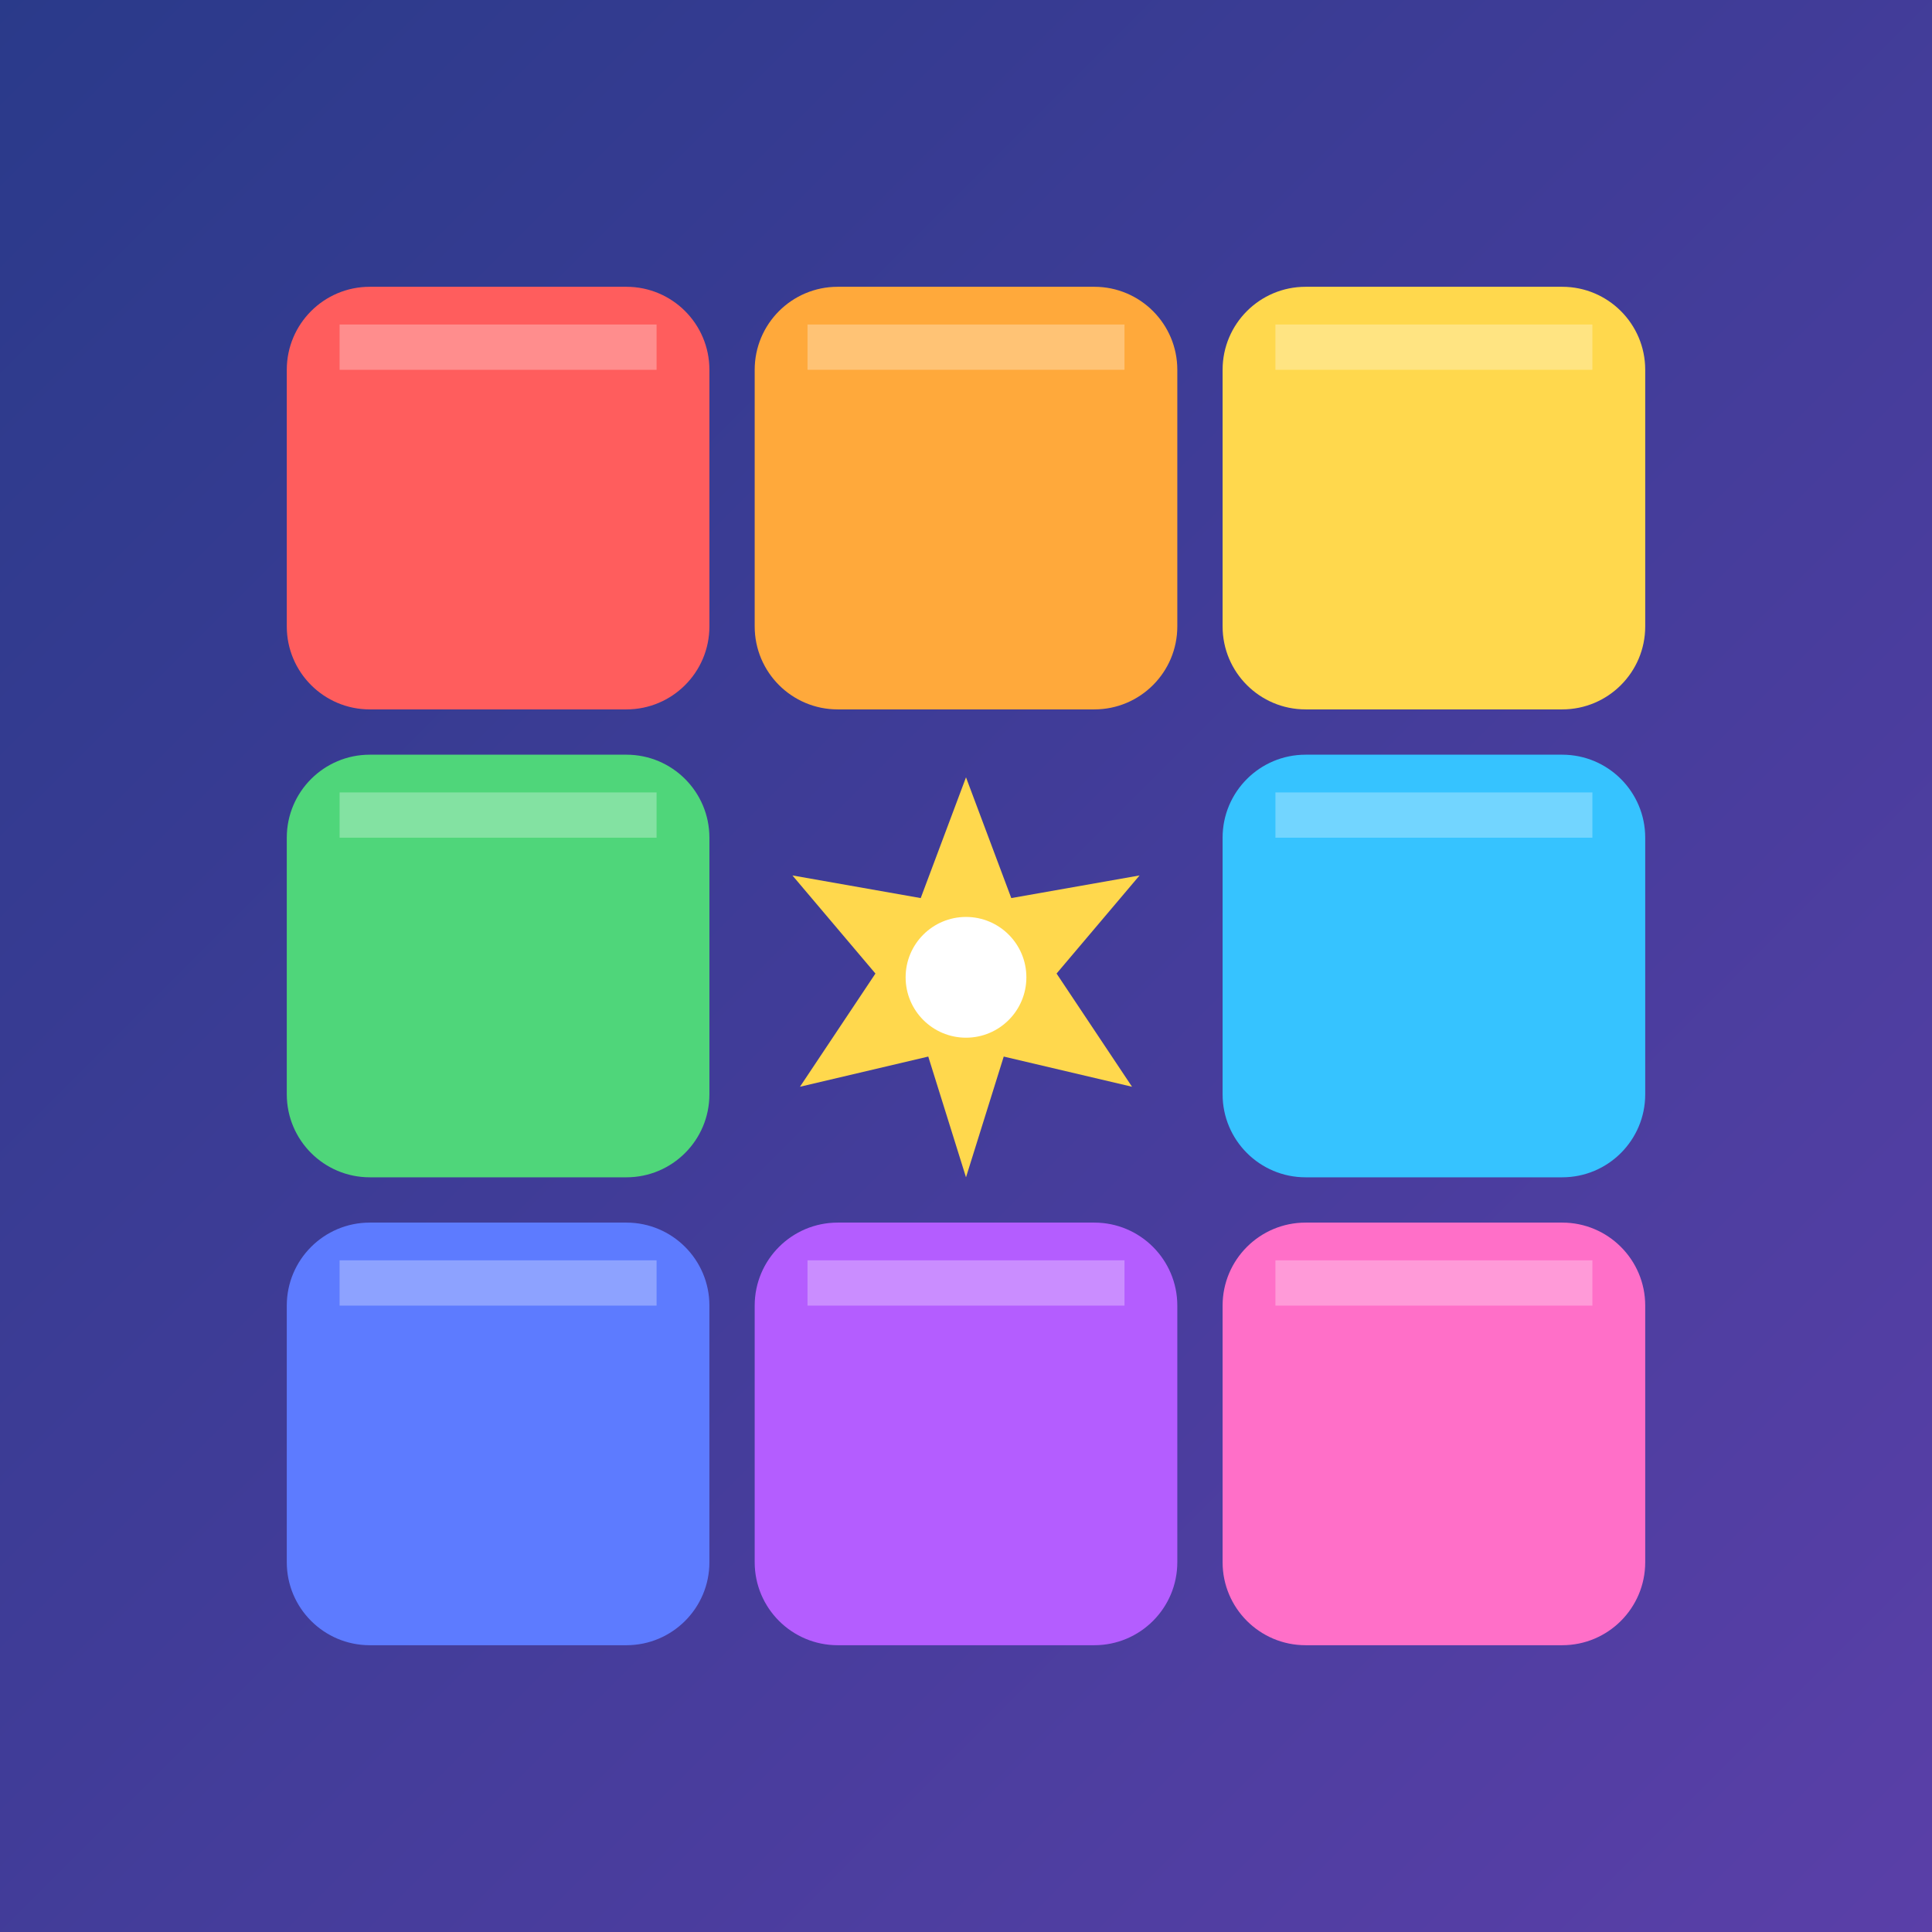
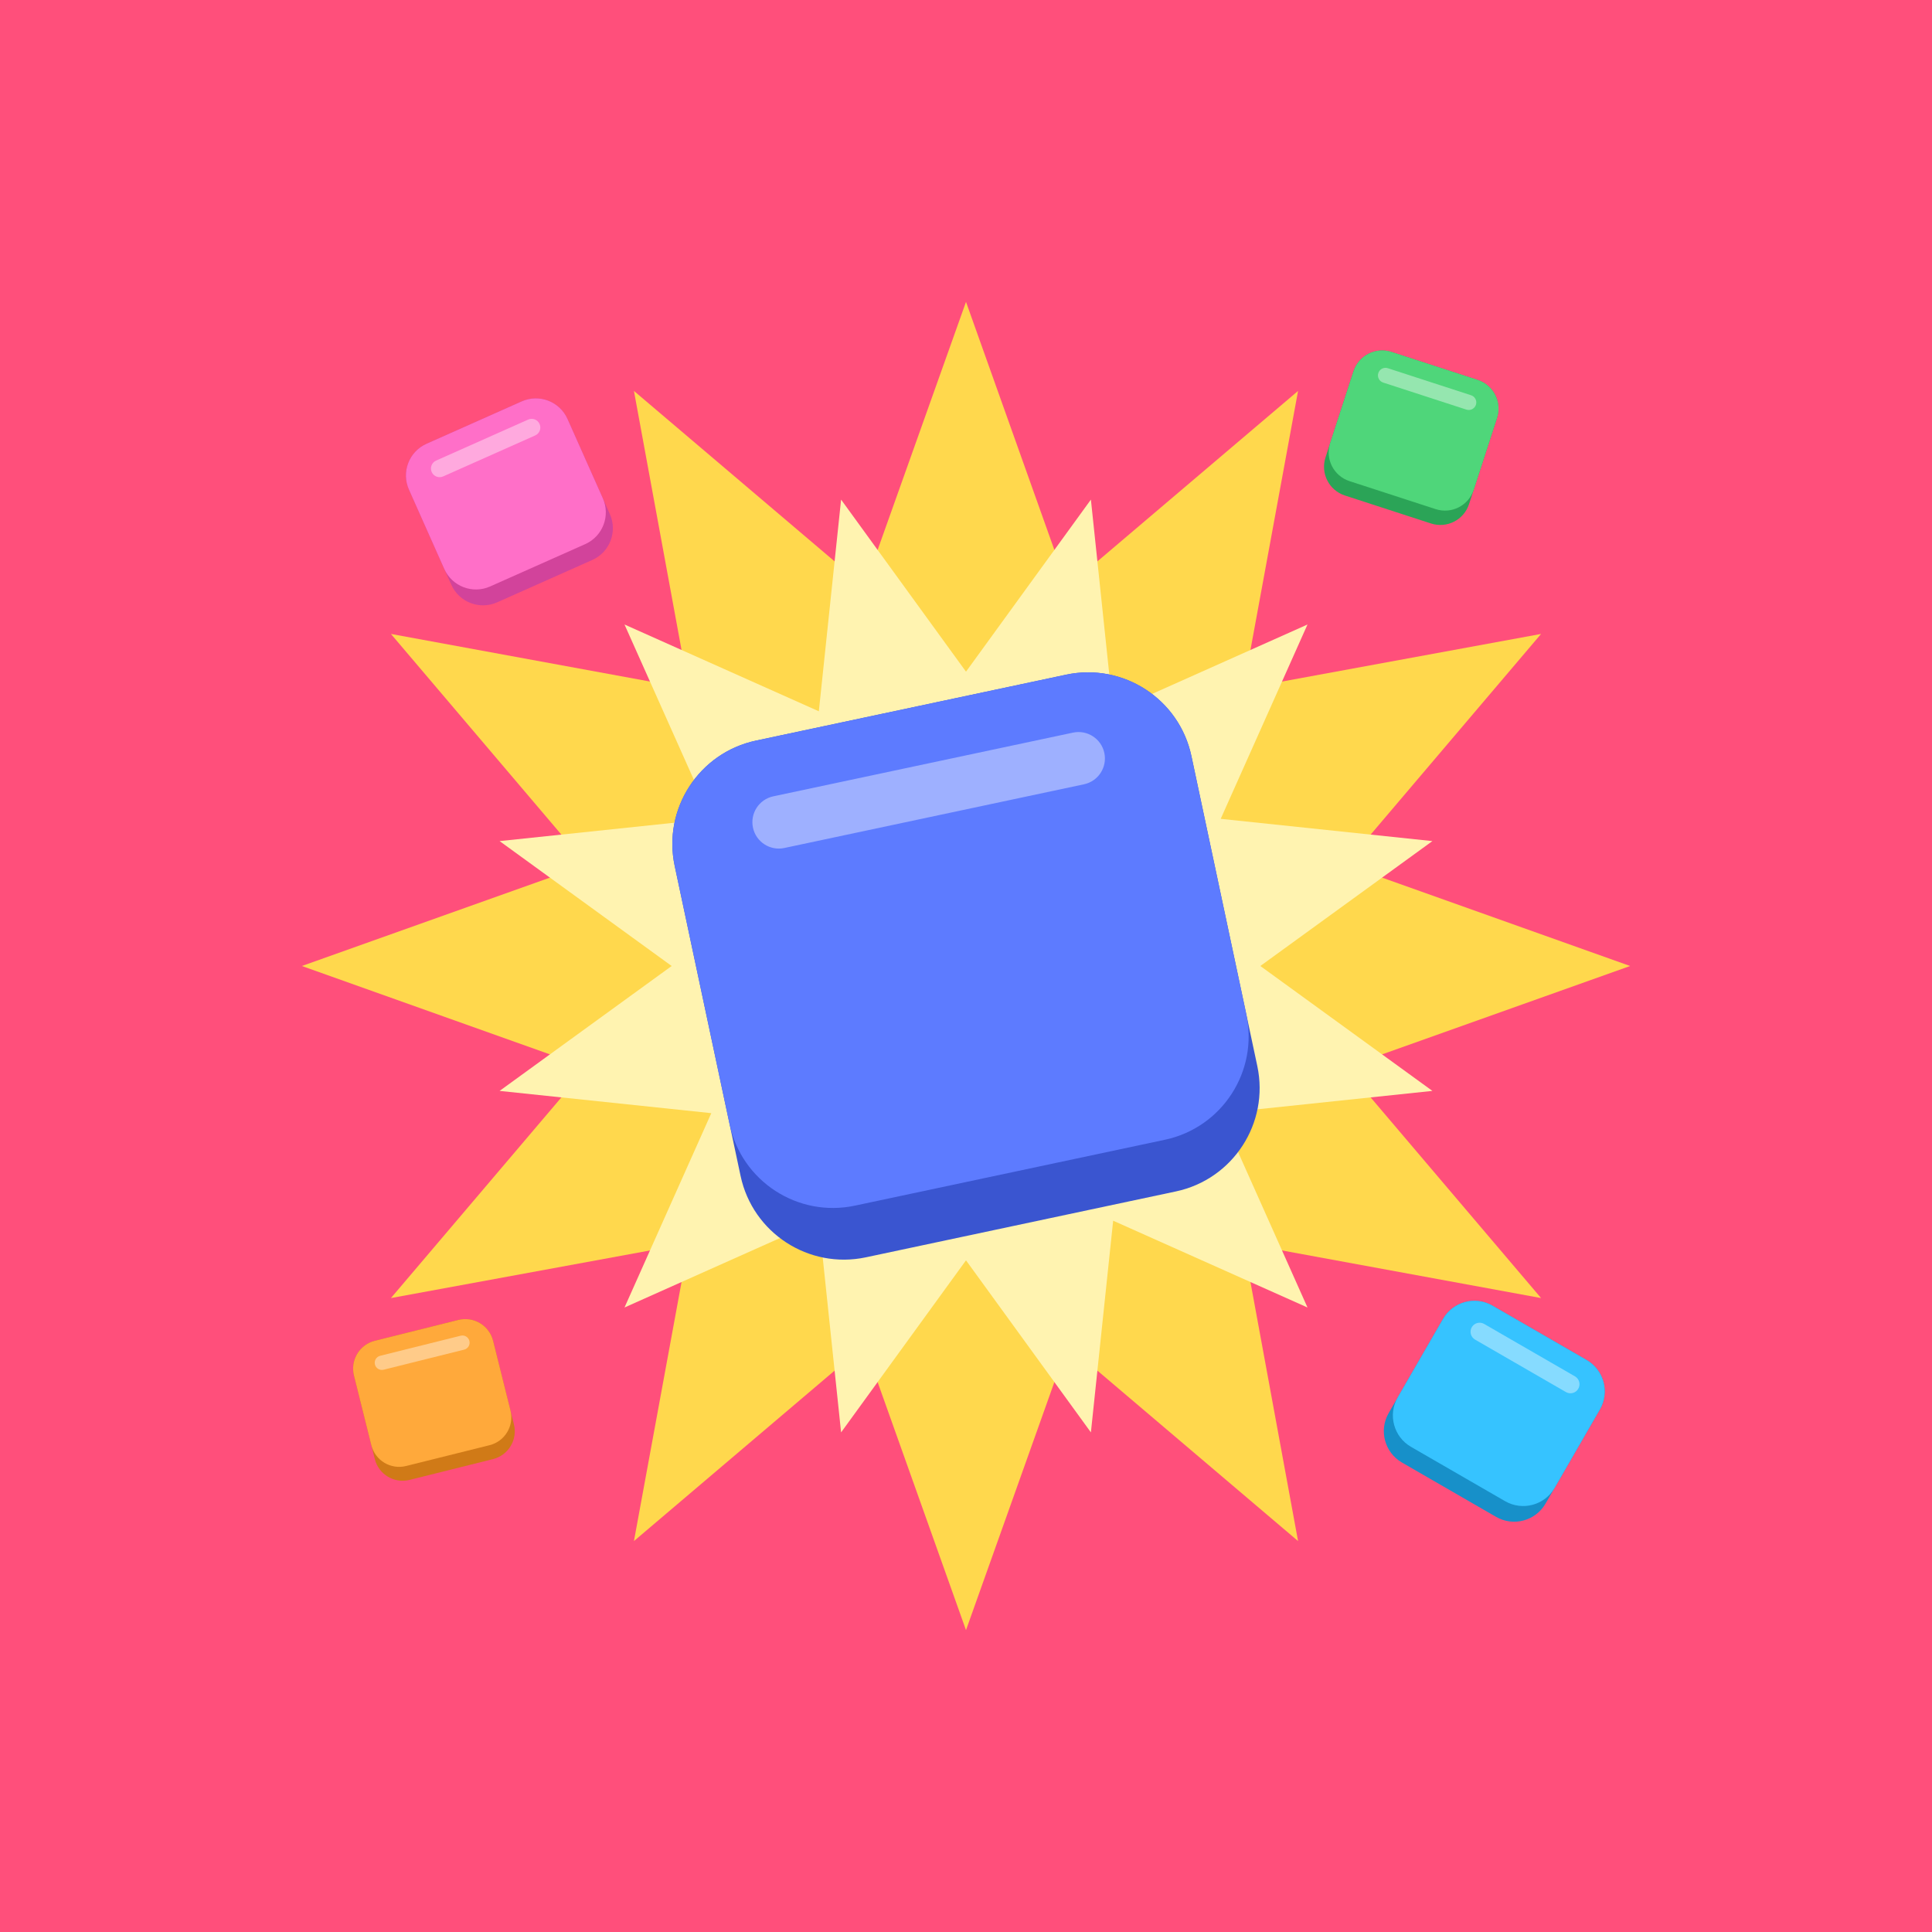
<svg xmlns="http://www.w3.org/2000/svg" width="512" height="512" viewBox="0 0 512 512">
-   <defs>
-     <linearGradient id="bg" x1="0" y1="0" x2="1" y2="1">
-       <stop offset="0" stop-color="#2a3a8a" />
-       <stop offset="1" stop-color="#5a3fa8" />
-     </linearGradient>
-   </defs>
-   <rect width="512" height="512" fill="url(#bg)" />
-   <g>
-     <rect x="76" y="76" width="112" height="112" rx="22" fill="#ff5d5d" />
-     <rect x="200" y="76" width="112" height="112" rx="22" fill="#ffa93b" />
-     <rect x="324" y="76" width="112" height="112" rx="22" fill="#ffd84d" />
-     <rect x="76" y="200" width="112" height="112" rx="22" fill="#4fd67a" />
-     <rect x="324" y="200" width="112" height="112" rx="22" fill="#36c3ff" />
-     <rect x="76" y="324" width="112" height="112" rx="22" fill="#5d7bff" />
-     <rect x="200" y="324" width="112" height="112" rx="22" fill="#b45dff" />
-     <rect x="324" y="324" width="112" height="112" rx="22" fill="#ff6fc8" />
+   <rect width="512" height="512" fill="#ff4f7b" />
+   <polygon points="256.0,80.0 282.9,155.5 344.0,103.6 329.5,182.5 408.4,168.0 356.5,229.1 432.0,256.0 356.5,282.9 408.4,344.0 329.5,329.5 344.0,408.4 282.9,356.5 256.0,432.0 229.1,356.5 168.0,408.4 182.5,329.5 103.6,344.0 155.5,282.9 80.0,256.0 155.5,229.1 103.6,168.0 182.5,182.5 168.0,103.6 229.1,155.5" fill="#ffd84d" />
+   <polygon points="289.1,132.4 295.0,188.5 346.5,165.5 323.5,217.0 379.6,222.9 334.0,256.0 379.6,289.1 323.5,295.0 346.5,346.5 295.0,323.5 289.1,379.6 256.0,334.0 222.9,379.6 217.0,323.5 165.5,346.5 188.5,295.0 132.4,289.1 178.0,256.0 132.4,222.9 188.5,217.0 165.5,165.5 217.0,188.5 222.9,132.4 256.0,178.0" fill="#fff3b0" />
+   <g transform="rotate(-12 256 256)">
+     <rect x="186" y="186" width="140" height="140" rx="28.0" fill="#3a55d0" />
+     <rect x="186" y="186" width="140" height="126.0" rx="28.0" fill="#5d7bff" />
+     <rect x="208.4" y="201.4" width="95.2" height="14.0" rx="7.0" fill="#fff" opacity=".4" />
  </g>
-   <g fill="#fff" opacity=".3">
-     <rect x="90" y="86" width="84" height="12" />
-     <rect x="214" y="86" width="84" height="12" />
-     <rect x="338" y="86" width="84" height="12" />
-     <rect x="90" y="210" width="84" height="12" />
-     <rect x="338" y="210" width="84" height="12" />
-     <rect x="90" y="334" width="84" height="12" />
-     <rect x="214" y="334" width="84" height="12" />
-     <rect x="338" y="334" width="84" height="12" />
+   <g transform="rotate(-24 135.0 133.0)">
+     <rect x="112" y="110" width="46" height="46" rx="9.2" fill="#d2439b" />
+     <rect x="112" y="110" width="46" height="41.4" rx="9.2" fill="#ff6fc8" />
+     <rect x="119.4" y="115.1" width="31.3" height="4.6" rx="2.3" fill="#fff" opacity=".4" />
  </g>
-   <g fill="#ffd84d">
-     <polygon points="256,206 268,238 302,232 280,258 300,288 266,280 256,312 246,280 212,288 232,258 210,232 244,238" />
+   <g transform="rotate(18 374.0 116.0)">
+     <rect x="354" y="96" width="40" height="40" rx="8.0" fill="#2ba457" />
+     <rect x="354" y="96" width="40" height="36.0" rx="8.0" fill="#4fd67a" />
+     <rect x="360.4" y="100.4" width="27.2" height="4.0" rx="2.0" fill="#fff" opacity=".4" />
  </g>
-   <circle cx="256" cy="259" r="16" fill="#fff" />
+   <g transform="rotate(30 396.0 374.0)">
+     <rect x="372" y="350" width="48" height="48" rx="9.6" fill="#1790c9" />
+     <rect x="372" y="350" width="48" height="43.2" rx="9.6" fill="#36c3ff" />
+     <rect x="379.7" y="355.3" width="32.6" height="4.8" rx="2.4" fill="#fff" opacity=".4" />
+   </g>
+   <g transform="rotate(-14 115.0 371.0)">
+     <rect x="96" y="352" width="38" height="38" rx="7.6" fill="#d07a17" />
+     <rect x="96" y="352" width="38" height="34.2" rx="7.6" fill="#ffa93b" />
+     <rect x="102.1" y="356.2" width="25.8" height="3.8" rx="1.9" fill="#fff" opacity=".4" />
+   </g>
</svg>
